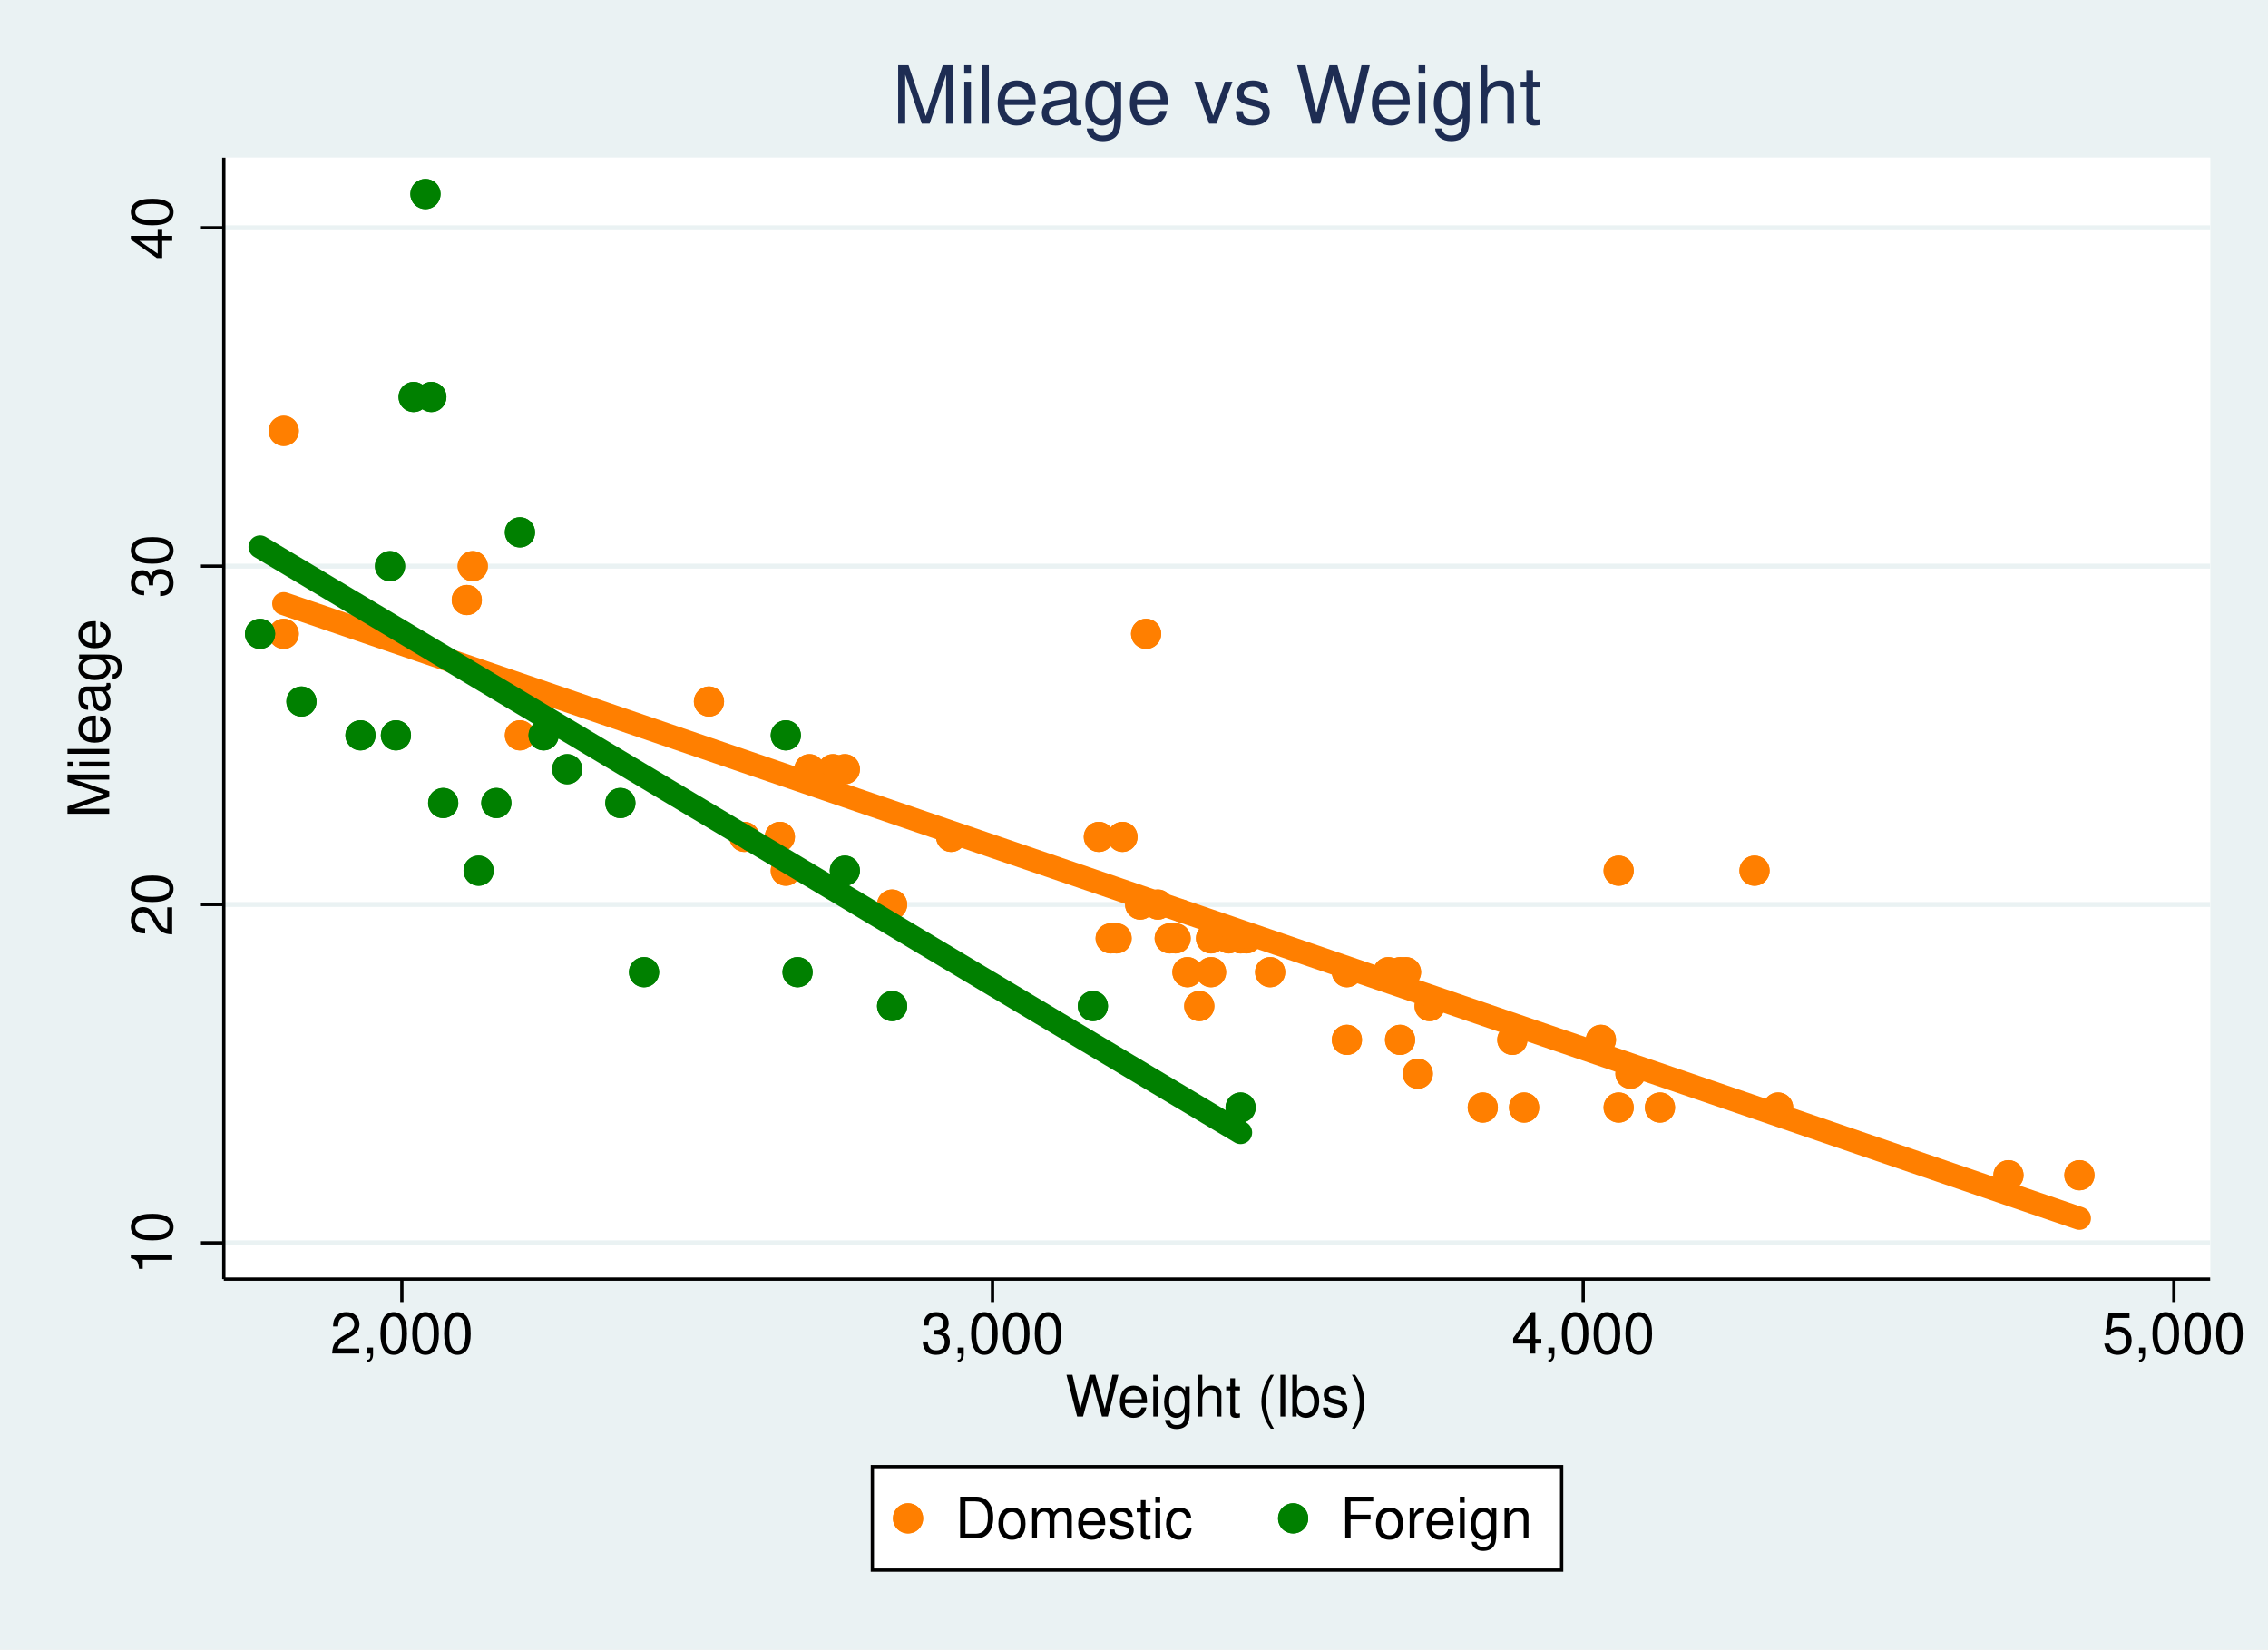
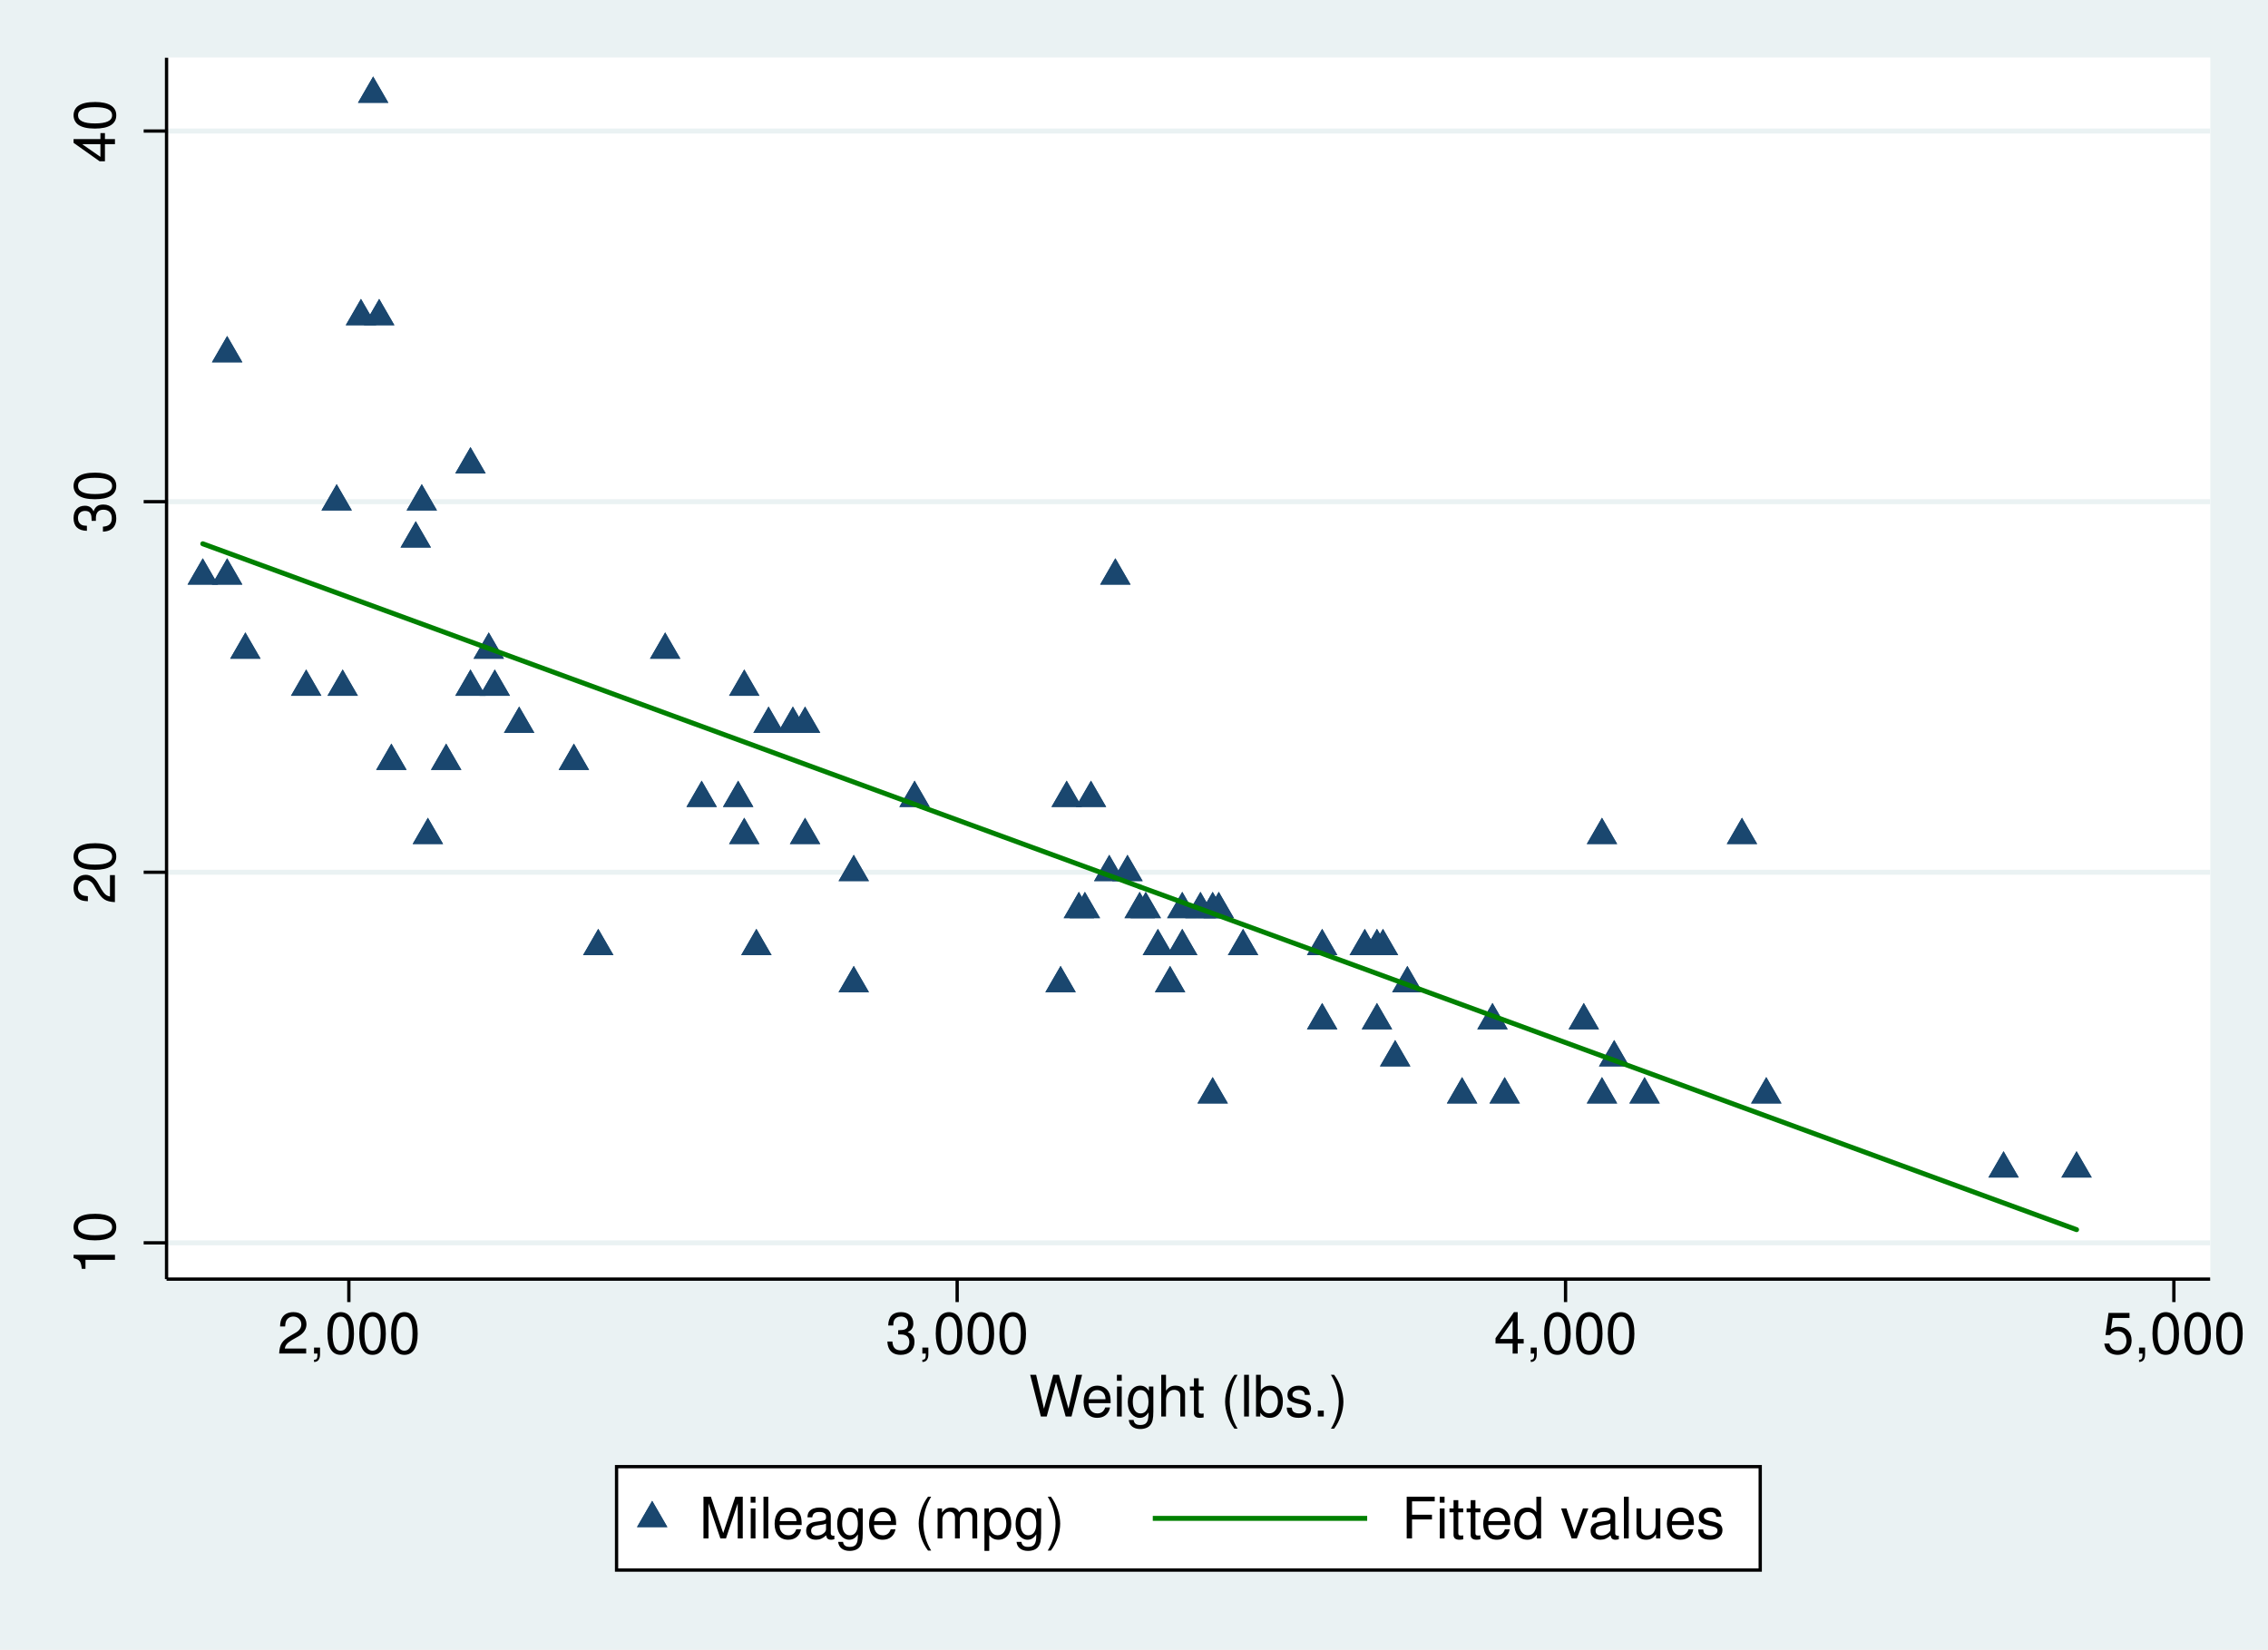
<svg xmlns="http://www.w3.org/2000/svg" version="1.1" width="5.50in" height="4.00in" viewBox="0 0 3960 2880">
  <rect x="0" y="0" width="3960" height="2880" style="fill:#EAF2F3;stroke:none" />
  <rect x="0.00" y="0.00" width="3959.88" height="2880.00" style="fill:#EAF2F3" />
  <rect x="2.88" y="2.88" width="3954.12" height="2874.24" style="fill:none;stroke:#EAF2F3;stroke-width:5.76" />
-   <rect x="390.80" y="275.35" width="3468.22" height="1958.28" style="fill:#FFFFFF" />
-   <rect x="393.68" y="278.23" width="3462.46" height="1952.52" style="fill:none;stroke:#FFFFFF;stroke-width:5.76" />
-   <line x1="390.80" y1="2170.27" x2="3859.02" y2="2170.27" style="stroke:#EAF2F3;stroke-width:8.64" />
-   <line x1="390.80" y1="1579.47" x2="3859.02" y2="1579.47" style="stroke:#EAF2F3;stroke-width:8.64" />
-   <line x1="390.80" y1="988.67" x2="3859.02" y2="988.67" style="stroke:#EAF2F3;stroke-width:8.64" />
-   <line x1="390.80" y1="397.74" x2="3859.02" y2="397.74" style="stroke:#EAF2F3;stroke-width:8.64" />
-   <circle cx="1660.72" cy="1461.41" r="26.35" style="fill:#FF7F00" />
-   <circle cx="1660.72" cy="1461.41" r="22.03" style="fill:none;stroke:#FF7F00;stroke-width:8.64" />
-   <circle cx="2093.97" cy="1756.81" r="26.35" style="fill:#FF7F00" />
-   <circle cx="2093.97" cy="1756.81" r="22.03" style="fill:none;stroke:#FF7F00;stroke-width:8.64" />
-   <circle cx="1361.62" cy="1461.41" r="26.35" style="fill:#FF7F00" />
-   <circle cx="1361.62" cy="1461.41" r="22.03" style="fill:none;stroke:#FF7F00;stroke-width:8.64" />
-   <circle cx="1990.77" cy="1579.59" r="26.35" style="fill:#FF7F00" />
-   <circle cx="1990.77" cy="1579.59" r="22.03" style="fill:none;stroke:#FF7F00;stroke-width:8.64" />
-   <circle cx="2846.87" cy="1874.99" r="26.35" style="fill:#FF7F00" />
-   <circle cx="2846.87" cy="1874.99" r="22.03" style="fill:none;stroke:#FF7F00;stroke-width:8.64" />
-   <circle cx="2424.01" cy="1697.66" r="26.35" style="fill:#FF7F00" />
-   <circle cx="2424.01" cy="1697.66" r="22.03" style="fill:none;stroke:#FF7F00;stroke-width:8.64" />
-   <circle cx="938.77" cy="1225.04" r="26.35" style="fill:#FF7F00" />
-   <circle cx="938.77" cy="1225.04" r="22.03" style="fill:none;stroke:#FF7F00;stroke-width:8.64" />
-   <circle cx="2021.70" cy="1579.59" r="26.35" style="fill:#FF7F00" />
-   <circle cx="2021.70" cy="1579.59" r="22.03" style="fill:none;stroke:#FF7F00;stroke-width:8.64" />
-   <circle cx="2640.58" cy="1815.84" r="26.35" style="fill:#FF7F00" />
-   <circle cx="2640.58" cy="1815.84" r="22.03" style="fill:none;stroke:#FF7F00;stroke-width:8.64" />
-   <circle cx="2145.45" cy="1638.62" r="26.35" style="fill:#FF7F00" />
-   <circle cx="2145.45" cy="1638.62" r="22.03" style="fill:none;stroke:#FF7F00;stroke-width:8.64" />
-   <circle cx="3104.64" cy="1934.03" r="26.35" style="fill:#FF7F00" />
-   <circle cx="3104.64" cy="1934.03" r="22.03" style="fill:none;stroke:#FF7F00;stroke-width:8.64" />
-   <circle cx="2661.12" cy="1934.03" r="26.35" style="fill:#FF7F00" />
-   <circle cx="2661.12" cy="1934.03" r="22.03" style="fill:none;stroke:#FF7F00;stroke-width:8.64" />
-   <circle cx="3063.43" cy="1520.44" r="26.35" style="fill:#FF7F00" />
-   <circle cx="3063.43" cy="1520.44" r="22.03" style="fill:none;stroke:#FF7F00;stroke-width:8.64" />
-   <circle cx="815.02" cy="1047.82" r="26.35" style="fill:#FF7F00" />
-   <circle cx="815.02" cy="1047.82" r="22.03" style="fill:none;stroke:#FF7F00;stroke-width:8.64" />
-   <circle cx="2444.56" cy="1815.84" r="26.35" style="fill:#FF7F00" />
-   <circle cx="2444.56" cy="1815.84" r="22.03" style="fill:none;stroke:#FF7F00;stroke-width:8.64" />
-   <circle cx="1918.62" cy="1461.41" r="26.35" style="fill:#FF7F00" />
-   <circle cx="1918.62" cy="1461.41" r="22.03" style="fill:none;stroke:#FF7F00;stroke-width:8.64" />
-   <circle cx="1959.83" cy="1461.41" r="26.35" style="fill:#FF7F00" />
-   <circle cx="1959.83" cy="1461.41" r="22.03" style="fill:none;stroke:#FF7F00;stroke-width:8.64" />
-   <circle cx="1475.10" cy="1343.22" r="26.35" style="fill:#FF7F00" />
-   <circle cx="1475.10" cy="1343.22" r="22.03" style="fill:none;stroke:#FF7F00;stroke-width:8.64" />
-   <circle cx="2176.39" cy="1638.62" r="26.35" style="fill:#FF7F00" />
-   <circle cx="2176.39" cy="1638.62" r="22.03" style="fill:none;stroke:#FF7F00;stroke-width:8.64" />
-   <circle cx="825.41" cy="988.67" r="26.35" style="fill:#FF7F00" />
-   <circle cx="825.41" cy="988.67" r="22.03" style="fill:none;stroke:#FF7F00;stroke-width:8.64" />
-   <circle cx="2351.74" cy="1697.66" r="26.35" style="fill:#FF7F00" />
-   <circle cx="2351.74" cy="1697.66" r="22.03" style="fill:none;stroke:#FF7F00;stroke-width:8.64" />
-   <circle cx="2351.74" cy="1815.84" r="26.35" style="fill:#FF7F00" />
-   <circle cx="2351.74" cy="1815.84" r="22.03" style="fill:none;stroke:#FF7F00;stroke-width:8.64" />
-   <circle cx="2496.16" cy="1756.81" r="26.35" style="fill:#FF7F00" />
-   <circle cx="2496.16" cy="1756.81" r="22.03" style="fill:none;stroke:#FF7F00;stroke-width:8.64" />
-   <circle cx="495.37" cy="1106.85" r="26.35" style="fill:#FF7F00" />
-   <circle cx="495.37" cy="1106.85" r="22.03" style="fill:none;stroke:#FF7F00;stroke-width:8.64" />
-   <circle cx="1372.02" cy="1520.44" r="26.35" style="fill:#FF7F00" />
-   <circle cx="1372.02" cy="1520.44" r="22.03" style="fill:none;stroke:#FF7F00;stroke-width:8.64" />
-   <circle cx="3630.70" cy="2052.21" r="26.35" style="fill:#FF7F00" />
-   <circle cx="3630.70" cy="2052.21" r="22.03" style="fill:none;stroke:#FF7F00;stroke-width:8.64" />
-   <circle cx="3506.83" cy="2052.21" r="26.35" style="fill:#FF7F00" />
-   <circle cx="3506.83" cy="2052.21" r="22.03" style="fill:none;stroke:#FF7F00;stroke-width:8.64" />
-   <circle cx="2588.97" cy="1934.03" r="26.35" style="fill:#FF7F00" />
-   <circle cx="2588.97" cy="1934.03" r="22.03" style="fill:none;stroke:#FF7F00;stroke-width:8.64" />
-   <circle cx="1299.75" cy="1461.41" r="26.35" style="fill:#FF7F00" />
-   <circle cx="1299.75" cy="1461.41" r="22.03" style="fill:none;stroke:#FF7F00;stroke-width:8.64" />
-   <circle cx="2826.20" cy="1934.03" r="26.35" style="fill:#FF7F00" />
-   <circle cx="2826.20" cy="1934.03" r="22.03" style="fill:none;stroke:#FF7F00;stroke-width:8.64" />
-   <circle cx="2475.49" cy="1874.99" r="26.35" style="fill:#FF7F00" />
-   <circle cx="2475.49" cy="1874.99" r="22.03" style="fill:none;stroke:#FF7F00;stroke-width:8.64" />
-   <circle cx="2114.52" cy="1697.66" r="26.35" style="fill:#FF7F00" />
-   <circle cx="2114.52" cy="1697.66" r="22.03" style="fill:none;stroke:#FF7F00;stroke-width:8.64" />
-   <circle cx="2898.35" cy="1934.03" r="26.35" style="fill:#FF7F00" />
-   <circle cx="2898.35" cy="1934.03" r="22.03" style="fill:none;stroke:#FF7F00;stroke-width:8.64" />
-   <circle cx="1557.64" cy="1579.59" r="26.35" style="fill:#FF7F00" />
-   <circle cx="1557.64" cy="1579.59" r="22.03" style="fill:none;stroke:#FF7F00;stroke-width:8.64" />
-   <circle cx="2826.20" cy="1520.44" r="26.35" style="fill:#FF7F00" />
-   <circle cx="2826.20" cy="1520.44" r="22.03" style="fill:none;stroke:#FF7F00;stroke-width:8.64" />
-   <circle cx="2052.64" cy="1638.62" r="26.35" style="fill:#FF7F00" />
-   <circle cx="2052.64" cy="1638.62" r="22.03" style="fill:none;stroke:#FF7F00;stroke-width:8.64" />
-   <circle cx="2042.37" cy="1638.62" r="26.35" style="fill:#FF7F00" />
-   <circle cx="2042.37" cy="1638.62" r="22.03" style="fill:none;stroke:#FF7F00;stroke-width:8.64" />
-   <circle cx="2444.56" cy="1697.66" r="26.35" style="fill:#FF7F00" />
-   <circle cx="2444.56" cy="1697.66" r="22.03" style="fill:none;stroke:#FF7F00;stroke-width:8.64" />
-   <circle cx="2114.52" cy="1638.62" r="26.35" style="fill:#FF7F00" />
-   <circle cx="2114.52" cy="1638.62" r="22.03" style="fill:none;stroke:#FF7F00;stroke-width:8.64" />
-   <circle cx="1454.43" cy="1343.22" r="26.35" style="fill:#FF7F00" />
-   <circle cx="1454.43" cy="1343.22" r="22.03" style="fill:none;stroke:#FF7F00;stroke-width:8.64" />
-   <circle cx="2795.26" cy="1815.84" r="26.35" style="fill:#FF7F00" />
-   <circle cx="2795.26" cy="1815.84" r="22.03" style="fill:none;stroke:#FF7F00;stroke-width:8.64" />
-   <circle cx="2001.16" cy="1106.85" r="26.35" style="fill:#FF7F00" />
-   <circle cx="2001.16" cy="1106.85" r="22.03" style="fill:none;stroke:#FF7F00;stroke-width:8.64" />
-   <circle cx="495.37" cy="752.42" r="26.35" style="fill:#FF7F00" />
-   <circle cx="495.37" cy="752.42" r="22.03" style="fill:none;stroke:#FF7F00;stroke-width:8.64" />
-   <circle cx="907.83" cy="1284.07" r="26.35" style="fill:#FF7F00" />
-   <circle cx="907.83" cy="1284.07" r="22.03" style="fill:none;stroke:#FF7F00;stroke-width:8.64" />
-   <circle cx="1237.87" cy="1225.04" r="26.35" style="fill:#FF7F00" />
-   <circle cx="1237.87" cy="1225.04" r="22.03" style="fill:none;stroke:#FF7F00;stroke-width:8.64" />
-   <circle cx="2073.31" cy="1697.66" r="26.35" style="fill:#FF7F00" />
-   <circle cx="2073.31" cy="1697.66" r="22.03" style="fill:none;stroke:#FF7F00;stroke-width:8.64" />
-   <circle cx="2454.95" cy="1697.66" r="26.35" style="fill:#FF7F00" />
-   <circle cx="2454.95" cy="1697.66" r="22.03" style="fill:none;stroke:#FF7F00;stroke-width:8.64" />
-   <circle cx="2217.72" cy="1697.66" r="26.35" style="fill:#FF7F00" />
-   <circle cx="2217.72" cy="1697.66" r="22.03" style="fill:none;stroke:#FF7F00;stroke-width:8.64" />
-   <circle cx="1949.56" cy="1638.62" r="26.35" style="fill:#FF7F00" />
-   <circle cx="1949.56" cy="1638.62" r="22.03" style="fill:none;stroke:#FF7F00;stroke-width:8.64" />
-   <circle cx="1939.29" cy="1638.62" r="26.35" style="fill:#FF7F00" />
-   <circle cx="1939.29" cy="1638.62" r="22.03" style="fill:none;stroke:#FF7F00;stroke-width:8.64" />
-   <circle cx="2166.12" cy="1638.62" r="26.35" style="fill:#FF7F00" />
-   <circle cx="2166.12" cy="1638.62" r="22.03" style="fill:none;stroke:#FF7F00;stroke-width:8.64" />
-   <circle cx="1413.22" cy="1343.22" r="26.35" style="fill:#FF7F00" />
-   <circle cx="1413.22" cy="1343.22" r="22.03" style="fill:none;stroke:#FF7F00;stroke-width:8.64" />
-   <circle cx="1557.64" cy="1756.81" r="26.35" style="fill:#008000" />
-   <circle cx="1557.64" cy="1756.81" r="22.03" style="fill:none;stroke:#008000;stroke-width:8.64" />
-   <circle cx="773.81" cy="1402.26" r="26.35" style="fill:#008000" />
-   <circle cx="773.81" cy="1402.26" r="22.03" style="fill:none;stroke:#008000;stroke-width:8.64" />
-   <circle cx="1372.02" cy="1284.07" r="26.35" style="fill:#008000" />
-   <circle cx="1372.02" cy="1284.07" r="22.03" style="fill:none;stroke:#008000;stroke-width:8.64" />
-   <circle cx="1083.18" cy="1402.26" r="26.35" style="fill:#008000" />
-   <circle cx="1083.18" cy="1402.26" r="22.03" style="fill:none;stroke:#008000;stroke-width:8.64" />
-   <circle cx="722.21" cy="693.27" r="26.35" style="fill:#008000" />
-   <circle cx="722.21" cy="693.27" r="22.03" style="fill:none;stroke:#008000;stroke-width:8.64" />
-   <circle cx="990.37" cy="1343.22" r="26.35" style="fill:#008000" />
-   <circle cx="990.37" cy="1343.22" r="22.03" style="fill:none;stroke:#008000;stroke-width:8.64" />
-   <circle cx="1475.10" cy="1520.44" r="26.35" style="fill:#008000" />
-   <circle cx="1475.10" cy="1520.44" r="22.03" style="fill:none;stroke:#008000;stroke-width:8.64" />
-   <circle cx="835.68" cy="1520.44" r="26.35" style="fill:#008000" />
-   <circle cx="835.68" cy="1520.44" r="22.03" style="fill:none;stroke:#008000;stroke-width:8.64" />
-   <circle cx="949.16" cy="1284.07" r="26.35" style="fill:#008000" />
-   <circle cx="949.16" cy="1284.07" r="22.03" style="fill:none;stroke:#008000;stroke-width:8.64" />
-   <circle cx="454.04" cy="1106.85" r="26.35" style="fill:#008000" />
-   <circle cx="454.04" cy="1106.85" r="22.03" style="fill:none;stroke:#008000;stroke-width:8.64" />
-   <circle cx="681.00" cy="988.67" r="26.35" style="fill:#008000" />
-   <circle cx="681.00" cy="988.67" r="22.03" style="fill:none;stroke:#008000;stroke-width:8.64" />
-   <circle cx="2166.12" cy="1934.03" r="26.35" style="fill:#008000" />
-   <circle cx="2166.12" cy="1934.03" r="22.03" style="fill:none;stroke:#008000;stroke-width:8.64" />
-   <circle cx="526.31" cy="1225.04" r="26.35" style="fill:#008000" />
-   <circle cx="526.31" cy="1225.04" r="22.03" style="fill:none;stroke:#008000;stroke-width:8.64" />
-   <circle cx="753.14" cy="693.27" r="26.35" style="fill:#008000" />
-   <circle cx="753.14" cy="693.27" r="22.03" style="fill:none;stroke:#008000;stroke-width:8.64" />
-   <circle cx="1124.52" cy="1697.66" r="26.35" style="fill:#008000" />
-   <circle cx="1124.52" cy="1697.66" r="22.03" style="fill:none;stroke:#008000;stroke-width:8.64" />
-   <circle cx="907.83" cy="929.64" r="26.35" style="fill:#008000" />
-   <circle cx="907.83" cy="929.64" r="22.03" style="fill:none;stroke:#008000;stroke-width:8.64" />
-   <circle cx="1392.56" cy="1697.66" r="26.35" style="fill:#008000" />
-   <circle cx="1392.56" cy="1697.66" r="22.03" style="fill:none;stroke:#008000;stroke-width:8.64" />
-   <circle cx="866.62" cy="1402.26" r="26.35" style="fill:#008000" />
-   <circle cx="866.62" cy="1402.26" r="22.03" style="fill:none;stroke:#008000;stroke-width:8.64" />
-   <circle cx="742.87" cy="338.84" r="26.35" style="fill:#008000" />
-   <circle cx="742.87" cy="338.84" r="22.03" style="fill:none;stroke:#008000;stroke-width:8.64" />
-   <circle cx="629.39" cy="1284.07" r="26.35" style="fill:#008000" />
-   <circle cx="629.39" cy="1284.07" r="22.03" style="fill:none;stroke:#008000;stroke-width:8.64" />
-   <circle cx="691.27" cy="1284.07" r="26.35" style="fill:#008000" />
-   <circle cx="691.27" cy="1284.07" r="22.03" style="fill:none;stroke:#008000;stroke-width:8.64" />
-   <circle cx="1908.22" cy="1756.81" r="26.35" style="fill:#008000" />
-   <circle cx="1908.22" cy="1756.81" r="22.03" style="fill:none;stroke:#008000;stroke-width:8.64" />
-   <line x1="495.37" y1="1054.14" x2="2063.04" y2="1590.73" stroke-linecap="round" style="stroke:#FF7F00;stroke-width:40.32" />
-   <line x1="2063.04" y1="1590.73" x2="3630.70" y2="2127.45" stroke-linecap="round" style="stroke:#FF7F00;stroke-width:40.32" />
-   <line x1="454.04" y1="955.13" x2="1310.14" y2="1466.36" stroke-linecap="round" style="stroke:#008000;stroke-width:40.32" />
-   <line x1="1310.14" y1="1466.36" x2="2166.12" y2="1977.71" stroke-linecap="round" style="stroke:#008000;stroke-width:40.32" />
-   <line x1="390.80" y1="2233.63" x2="390.80" y2="275.35" style="stroke:#000000;stroke-width:5.76" />
-   <line x1="390.80" y1="2170.27" x2="350.83" y2="2170.27" style="stroke:#000000;stroke-width:5.76" />
-   <text x="300.72" y="2170.27" style="font-family:'Helvetica';font-size:99.99px;fill:#000000" transform="rotate(-90 300.72,2170.27)" text-anchor="middle">10</text>
-   <line x1="390.80" y1="1579.47" x2="350.83" y2="1579.47" style="stroke:#000000;stroke-width:5.76" />
-   <text x="300.72" y="1579.47" style="font-family:'Helvetica';font-size:99.99px;fill:#000000" transform="rotate(-90 300.72,1579.47)" text-anchor="middle">20</text>
-   <line x1="390.80" y1="988.67" x2="350.83" y2="988.67" style="stroke:#000000;stroke-width:5.76" />
-   <text x="300.72" y="988.67" style="font-family:'Helvetica';font-size:99.99px;fill:#000000" transform="rotate(-90 300.72,988.67)" text-anchor="middle">30</text>
-   <line x1="390.80" y1="397.74" x2="350.83" y2="397.74" style="stroke:#000000;stroke-width:5.76" />
-   <text x="300.72" y="397.74" style="font-family:'Helvetica';font-size:99.99px;fill:#000000" transform="rotate(-90 300.72,397.74)" text-anchor="middle">40</text>
-   <text x="190.71" y="1254.49" style="font-family:'Helvetica';font-size:99.99px;fill:#000000" transform="rotate(-90 190.71,1254.49)" text-anchor="middle">Mileage</text>
-   <line x1="390.80" y1="2233.63" x2="3859.02" y2="2233.63" style="stroke:#000000;stroke-width:5.76" />
-   <line x1="701.66" y1="2233.63" x2="701.66" y2="2273.73" style="stroke:#000000;stroke-width:5.76" />
-   <text x="701.66" y="2363.59" style="font-family:'Helvetica';font-size:99.99px;fill:#000000" text-anchor="middle">2,000</text>
-   <line x1="1732.99" y1="2233.63" x2="1732.99" y2="2273.73" style="stroke:#000000;stroke-width:5.76" />
-   <text x="1732.99" y="2363.59" style="font-family:'Helvetica';font-size:99.99px;fill:#000000" text-anchor="middle">3,000</text>
-   <line x1="2764.33" y1="2233.63" x2="2764.33" y2="2273.73" style="stroke:#000000;stroke-width:5.76" />
-   <text x="2764.33" y="2363.59" style="font-family:'Helvetica';font-size:99.99px;fill:#000000" text-anchor="middle">4,000</text>
+   <rect x="290.81" y="100.86" width="3568.21" height="2132.77" style="fill:#FFFFFF" />
+   <rect x="293.69" y="103.74" width="3562.45" height="2127.01" style="fill:none;stroke:#FFFFFF;stroke-width:5.76" />
+   <line x1="290.81" y1="2170.27" x2="3859.02" y2="2170.27" style="stroke:#EAF2F3;stroke-width:8.64" />
+   <line x1="290.81" y1="1523.16" x2="3859.02" y2="1523.16" style="stroke:#EAF2F3;stroke-width:8.64" />
+   <line x1="290.81" y1="876.05" x2="3859.02" y2="876.05" style="stroke:#EAF2F3;stroke-width:8.64" />
+   <line x1="290.81" y1="228.82" x2="3859.02" y2="228.82" style="stroke:#EAF2F3;stroke-width:8.64" />
+   <polygon points="1596.87,1363.17 1570.31,1409.17 1623.43,1409.17" style="fill:#1A476F" />
+   <polygon points="1596.87,1371.81 1577.79,1404.85 1615.95,1404.85" style="fill:none;stroke:#1A476F;stroke-width:8.64" />
+   <polygon points="2042.99,1686.67 2016.43,1732.67 2069.55,1732.67" style="fill:#1A476F" />
+   <polygon points="2042.99,1695.30 2023.91,1728.35 2062.07,1728.35" style="fill:none;stroke:#1A476F;stroke-width:8.64" />
+   <polygon points="1288.86,1363.17 1262.30,1409.17 1315.41,1409.17" style="fill:#1A476F" />
+   <polygon points="1288.86,1371.81 1269.78,1404.85 1307.93,1404.85" style="fill:none;stroke:#1A476F;stroke-width:8.64" />
+   <polygon points="1936.81,1492.62 1910.25,1538.62 1963.37,1538.62" style="fill:#1A476F" />
+   <polygon points="1936.81,1501.26 1917.73,1534.30 1955.89,1534.30" style="fill:none;stroke:#1A476F;stroke-width:8.64" />
+   <polygon points="2818.41,1816.11 2791.85,1862.11 2844.96,1862.11" style="fill:#1A476F" />
+   <polygon points="2818.41,1824.75 2799.33,1857.79 2837.48,1857.79" style="fill:none;stroke:#1A476F;stroke-width:8.64" />
+   <polygon points="2382.93,1621.94 2356.37,1667.94 2409.49,1667.94" style="fill:#1A476F" />
+   <polygon points="2382.93,1630.58 2363.85,1663.62 2402.01,1663.62" style="fill:none;stroke:#1A476F;stroke-width:8.64" />
+   <polygon points="853.38,1104.28 826.82,1150.28 879.94,1150.28" style="fill:#1A476F" />
+   <polygon points="853.38,1112.92 834.30,1145.96 872.46,1145.96" style="fill:none;stroke:#1A476F;stroke-width:8.64" />
+   <polygon points="1968.62,1492.62 1942.06,1538.62 1995.17,1538.62" style="fill:#1A476F" />
+   <polygon points="1968.62,1501.26 1949.54,1534.30 1987.69,1534.30" style="fill:none;stroke:#1A476F;stroke-width:8.64" />
+   <polygon points="2605.93,1751.39 2579.37,1797.39 2632.49,1797.39" style="fill:#1A476F" />
+   <polygon points="2605.93,1760.03 2586.85,1793.07 2625.00,1793.07" style="fill:none;stroke:#1A476F;stroke-width:8.64" />
+   <polygon points="2096.08,1557.34 2069.52,1603.34 2122.64,1603.34" style="fill:#1A476F" />
+   <polygon points="2096.08,1565.98 2077.00,1599.02 2115.15,1599.02" style="fill:none;stroke:#1A476F;stroke-width:8.64" />
+   <polygon points="3083.97,1880.84 3057.42,1926.84 3110.53,1926.84" style="fill:#1A476F" />
+   <polygon points="3083.97,1889.47 3064.90,1922.52 3103.05,1922.52" style="fill:none;stroke:#1A476F;stroke-width:8.64" />
+   <polygon points="2627.21,1880.84 2600.65,1926.84 2653.77,1926.84" style="fill:#1A476F" />
+   <polygon points="2627.21,1889.47 2608.14,1922.52 2646.29,1922.52" style="fill:none;stroke:#1A476F;stroke-width:8.64" />
+   <polygon points="3041.53,1427.90 3014.97,1473.90 3068.09,1473.90" style="fill:#1A476F" />
+   <polygon points="3041.53,1436.54 3022.45,1469.58 3060.60,1469.58" style="fill:none;stroke:#1A476F;stroke-width:8.64" />
+   <polygon points="725.92,910.11 699.36,956.11 752.48,956.11" style="fill:#1A476F" />
+   <polygon points="725.92,918.75 706.84,951.79 744.99,951.79" style="fill:none;stroke:#1A476F;stroke-width:8.64" />
+   <polygon points="2404.22,1751.39 2377.66,1797.39 2430.77,1797.39" style="fill:#1A476F" />
+   <polygon points="2404.22,1760.03 2385.14,1793.07 2423.29,1793.07" style="fill:none;stroke:#1A476F;stroke-width:8.64" />
+   <polygon points="1862.44,1363.17 1835.88,1409.17 1889.00,1409.17" style="fill:#1A476F" />
+   <polygon points="1862.44,1371.81 1843.36,1404.85 1881.51,1404.85" style="fill:none;stroke:#1A476F;stroke-width:8.64" />
+   <polygon points="1904.88,1363.17 1878.33,1409.17 1931.44,1409.17" style="fill:#1A476F" />
+   <polygon points="1904.88,1371.81 1885.81,1404.85 1923.96,1404.85" style="fill:none;stroke:#1A476F;stroke-width:8.64" />
+   <polygon points="1405.68,1233.73 1379.12,1279.73 1432.23,1279.73" style="fill:#1A476F" />
+   <polygon points="1405.68,1242.37 1386.60,1275.41 1424.75,1275.41" style="fill:none;stroke:#1A476F;stroke-width:8.64" />
+   <polygon points="2128.01,1557.34 2101.45,1603.34 2154.56,1603.34" style="fill:#1A476F" />
+   <polygon points="2128.01,1565.98 2108.93,1599.02 2147.08,1599.02" style="fill:none;stroke:#1A476F;stroke-width:8.64" />
+   <polygon points="736.44,845.39 709.88,891.39 762.99,891.39" style="fill:#1A476F" />
+   <polygon points="736.44,854.03 717.36,887.07 755.51,887.07" style="fill:none;stroke:#1A476F;stroke-width:8.64" />
+   <polygon points="2308.56,1621.94 2282.00,1667.94 2335.11,1667.94" style="fill:#1A476F" />
+   <polygon points="2308.56,1630.58 2289.48,1663.62 2327.63,1663.62" style="fill:none;stroke:#1A476F;stroke-width:8.64" />
+   <polygon points="2308.56,1751.39 2282.00,1797.39 2335.11,1797.39" style="fill:#1A476F" />
+   <polygon points="2308.56,1760.03 2289.48,1793.07 2327.63,1793.07" style="fill:none;stroke:#1A476F;stroke-width:8.64" />
+   <polygon points="2457.30,1686.67 2430.75,1732.67 2483.86,1732.67" style="fill:#1A476F" />
+   <polygon points="2457.30,1695.30 2438.23,1728.35 2476.38,1728.35" style="fill:none;stroke:#1A476F;stroke-width:8.64" />
+   <polygon points="396.62,974.83 370.06,1020.83 423.18,1020.83" style="fill:#1A476F" />
+   <polygon points="396.62,983.47 377.54,1016.51 415.70,1016.51" style="fill:none;stroke:#1A476F;stroke-width:8.64" />
+   <polygon points="1299.50,1427.90 1272.94,1473.90 1326.06,1473.90" style="fill:#1A476F" />
+   <polygon points="1299.50,1436.54 1280.42,1469.58 1318.58,1469.58" style="fill:none;stroke:#1A476F;stroke-width:8.64" />
+   <polygon points="3625.75,2010.28 3599.19,2056.28 3652.31,2056.28" style="fill:#1A476F" />
+   <polygon points="3625.75,2018.92 3606.67,2051.96 3644.83,2051.96" style="fill:none;stroke:#1A476F;stroke-width:8.64" />
+   <polygon points="3498.29,2010.28 3471.73,2056.28 3524.85,2056.28" style="fill:#1A476F" />
+   <polygon points="3498.29,2018.92 3479.21,2051.96 3517.37,2051.96" style="fill:none;stroke:#1A476F;stroke-width:8.64" />
+   <polygon points="2552.84,1880.84 2526.28,1926.84 2579.40,1926.84" style="fill:#1A476F" />
+   <polygon points="2552.84,1889.47 2533.76,1922.52 2571.92,1922.52" style="fill:none;stroke:#1A476F;stroke-width:8.64" />
+   <polygon points="1225.12,1363.17 1198.57,1409.17 1251.68,1409.17" style="fill:#1A476F" />
+   <polygon points="1225.12,1371.81 1206.05,1404.85 1244.20,1404.85" style="fill:none;stroke:#1A476F;stroke-width:8.64" />
+   <polygon points="2797.12,1880.84 2770.56,1926.84 2823.68,1926.84" style="fill:#1A476F" />
+   <polygon points="2797.12,1889.47 2778.04,1922.52 2816.20,1922.52" style="fill:none;stroke:#1A476F;stroke-width:8.64" />
+   <polygon points="2436.02,1816.11 2409.46,1862.11 2462.58,1862.11" style="fill:#1A476F" />
+   <polygon points="2436.02,1824.75 2416.94,1857.79 2455.10,1857.79" style="fill:none;stroke:#1A476F;stroke-width:8.64" />
+   <polygon points="2064.27,1621.94 2037.72,1667.94 2090.83,1667.94" style="fill:#1A476F" />
+   <polygon points="2064.27,1630.58 2045.20,1663.62 2083.35,1663.62" style="fill:none;stroke:#1A476F;stroke-width:8.64" />
+   <polygon points="2871.49,1880.84 2844.94,1926.84 2898.05,1926.84" style="fill:#1A476F" />
+   <polygon points="2871.49,1889.47 2852.42,1922.52 2890.57,1922.52" style="fill:none;stroke:#1A476F;stroke-width:8.64" />
+   <polygon points="1490.69,1492.62 1464.13,1538.62 1517.25,1538.62" style="fill:#1A476F" />
+   <polygon points="1490.69,1501.26 1471.62,1534.30 1509.77,1534.30" style="fill:none;stroke:#1A476F;stroke-width:8.64" />
+   <polygon points="2797.12,1427.90 2770.56,1473.90 2823.68,1473.90" style="fill:#1A476F" />
+   <polygon points="2797.12,1436.54 2778.04,1469.58 2816.20,1469.58" style="fill:none;stroke:#1A476F;stroke-width:8.64" />
+   <polygon points="2000.54,1557.34 1973.98,1603.34 2027.10,1603.34" style="fill:#1A476F" />
+   <polygon points="2000.54,1565.98 1981.47,1599.02 2019.62,1599.02" style="fill:none;stroke:#1A476F;stroke-width:8.64" />
+   <polygon points="1989.90,1557.34 1963.34,1603.34 2016.46,1603.34" style="fill:#1A476F" />
+   <polygon points="1989.90,1565.98 1970.82,1599.02 2008.98,1599.02" style="fill:none;stroke:#1A476F;stroke-width:8.64" />
+   <polygon points="2404.22,1621.94 2377.66,1667.94 2430.77,1667.94" style="fill:#1A476F" />
+   <polygon points="2404.22,1630.58 2385.14,1663.62 2423.29,1663.62" style="fill:none;stroke:#1A476F;stroke-width:8.64" />
+   <polygon points="2064.27,1557.34 2037.72,1603.34 2090.83,1603.34" style="fill:#1A476F" />
+   <polygon points="2064.27,1565.98 2045.20,1599.02 2083.35,1599.02" style="fill:none;stroke:#1A476F;stroke-width:8.64" />
+   <polygon points="1384.39,1233.73 1357.83,1279.73 1410.95,1279.73" style="fill:#1A476F" />
+   <polygon points="1384.39,1242.37 1365.31,1275.41 1403.47,1275.41" style="fill:none;stroke:#1A476F;stroke-width:8.64" />
+   <polygon points="2765.32,1751.39 2738.76,1797.39 2791.88,1797.39" style="fill:#1A476F" />
+   <polygon points="2765.32,1760.03 2746.24,1793.07 2784.39,1793.07" style="fill:none;stroke:#1A476F;stroke-width:8.64" />
+   <polygon points="1947.45,974.83 1920.90,1020.83 1974.01,1020.83" style="fill:#1A476F" />
+   <polygon points="1947.45,983.47 1928.38,1016.51 1966.53,1016.51" style="fill:none;stroke:#1A476F;stroke-width:8.64" />
+   <polygon points="396.62,586.62 370.06,632.62 423.18,632.62" style="fill:#1A476F" />
+   <polygon points="396.62,595.26 377.54,628.30 415.70,628.30" style="fill:none;stroke:#1A476F;stroke-width:8.64" />
+   <polygon points="821.45,1169.00 794.89,1215.00 848.01,1215.00" style="fill:#1A476F" />
+   <polygon points="821.45,1177.64 802.38,1210.68 840.53,1210.68" style="fill:none;stroke:#1A476F;stroke-width:8.64" />
+   <polygon points="1161.39,1104.28 1134.84,1150.28 1187.95,1150.28" style="fill:#1A476F" />
+   <polygon points="1161.39,1112.92 1142.32,1145.96 1180.47,1145.96" style="fill:none;stroke:#1A476F;stroke-width:8.64" />
+   <polygon points="2021.70,1621.94 1995.15,1667.94 2048.26,1667.94" style="fill:#1A476F" />
+   <polygon points="2021.70,1630.58 2002.63,1663.62 2040.78,1663.62" style="fill:none;stroke:#1A476F;stroke-width:8.64" />
+   <polygon points="2414.73,1621.94 2388.18,1667.94 2441.29,1667.94" style="fill:#1A476F" />
+   <polygon points="2414.73,1630.58 2395.66,1663.62 2433.81,1663.62" style="fill:none;stroke:#1A476F;stroke-width:8.64" />
+   <polygon points="2170.45,1621.94 2143.89,1667.94 2197.01,1667.94" style="fill:#1A476F" />
+   <polygon points="2170.45,1630.58 2151.37,1663.62 2189.53,1663.62" style="fill:none;stroke:#1A476F;stroke-width:8.64" />
+   <polygon points="1894.24,1557.34 1867.68,1603.34 1920.80,1603.34" style="fill:#1A476F" />
+   <polygon points="1894.24,1565.98 1875.16,1599.02 1913.32,1599.02" style="fill:none;stroke:#1A476F;stroke-width:8.64" />
+   <polygon points="1883.72,1557.34 1857.16,1603.34 1910.28,1603.34" style="fill:#1A476F" />
+   <polygon points="1883.72,1565.98 1864.65,1599.02 1902.80,1599.02" style="fill:none;stroke:#1A476F;stroke-width:8.64" />
+   <polygon points="2117.36,1557.34 2090.80,1603.34 2143.92,1603.34" style="fill:#1A476F" />
+   <polygon points="2117.36,1565.98 2098.29,1599.02 2136.44,1599.02" style="fill:none;stroke:#1A476F;stroke-width:8.64" />
+   <polygon points="1341.94,1233.73 1315.39,1279.73 1368.50,1279.73" style="fill:#1A476F" />
+   <polygon points="1341.94,1242.37 1322.87,1275.41 1361.02,1275.41" style="fill:none;stroke:#1A476F;stroke-width:8.64" />
+   <polygon points="1490.69,1686.67 1464.13,1732.67 1517.25,1732.67" style="fill:#1A476F" />
+   <polygon points="1490.69,1695.30 1471.62,1728.35 1509.77,1728.35" style="fill:none;stroke:#1A476F;stroke-width:8.64" />
+   <polygon points="683.35,1298.45 656.79,1344.45 709.91,1344.45" style="fill:#1A476F" />
+   <polygon points="683.35,1307.09 664.27,1340.13 702.42,1340.13" style="fill:none;stroke:#1A476F;stroke-width:8.64" />
+   <polygon points="1299.50,1169.00 1272.94,1215.00 1326.06,1215.00" style="fill:#1A476F" />
+   <polygon points="1299.50,1177.64 1280.42,1210.68 1318.58,1210.68" style="fill:none;stroke:#1A476F;stroke-width:8.64" />
+   <polygon points="1002.00,1298.45 975.45,1344.45 1028.56,1344.45" style="fill:#1A476F" />
+   <polygon points="1002.00,1307.09 982.93,1340.13 1021.08,1340.13" style="fill:none;stroke:#1A476F;stroke-width:8.64" />
+   <polygon points="630.26,521.89 603.70,567.89 656.82,567.89" style="fill:#1A476F" />
+   <polygon points="630.26,530.53 611.18,563.57 649.34,563.57" style="fill:none;stroke:#1A476F;stroke-width:8.64" />
+   <polygon points="906.47,1233.73 879.91,1279.73 933.03,1279.73" style="fill:#1A476F" />
+   <polygon points="906.47,1242.37 887.39,1275.41 925.55,1275.41" style="fill:none;stroke:#1A476F;stroke-width:8.64" />
+   <polygon points="1405.68,1427.90 1379.12,1473.90 1432.23,1473.90" style="fill:#1A476F" />
+   <polygon points="1405.68,1436.54 1386.60,1469.58 1424.75,1469.58" style="fill:none;stroke:#1A476F;stroke-width:8.64" />
+   <polygon points="747.08,1427.90 720.52,1473.90 773.64,1473.90" style="fill:#1A476F" />
+   <polygon points="747.08,1436.54 728.00,1469.58 766.16,1469.58" style="fill:none;stroke:#1A476F;stroke-width:8.64" />
+   <polygon points="863.90,1169.00 837.34,1215.00 890.46,1215.00" style="fill:#1A476F" />
+   <polygon points="863.90,1177.64 844.82,1210.68 882.98,1210.68" style="fill:none;stroke:#1A476F;stroke-width:8.64" />
+   <polygon points="354.05,974.83 327.49,1020.83 380.61,1020.83" style="fill:#1A476F" />
+   <polygon points="354.05,983.47 334.97,1016.51 373.13,1016.51" style="fill:none;stroke:#1A476F;stroke-width:8.64" />
+   <polygon points="587.81,845.39 561.25,891.39 614.37,891.39" style="fill:#1A476F" />
+   <polygon points="587.81,854.03 568.74,887.07 606.89,887.07" style="fill:none;stroke:#1A476F;stroke-width:8.64" />
+   <polygon points="2117.36,1880.84 2090.80,1926.84 2143.92,1926.84" style="fill:#1A476F" />
+   <polygon points="2117.36,1889.47 2098.29,1922.52 2136.44,1922.52" style="fill:none;stroke:#1A476F;stroke-width:8.64" />
+   <polygon points="428.42,1104.28 401.86,1150.28 454.98,1150.28" style="fill:#1A476F" />
+   <polygon points="428.42,1112.92 409.35,1145.96 447.50,1145.96" style="fill:none;stroke:#1A476F;stroke-width:8.64" />
+   <polygon points="662.06,521.89 635.50,567.89 688.62,567.89" style="fill:#1A476F" />
+   <polygon points="662.06,530.53 642.99,563.57 681.14,563.57" style="fill:none;stroke:#1A476F;stroke-width:8.64" />
+   <polygon points="1044.57,1621.94 1018.02,1667.94 1071.13,1667.94" style="fill:#1A476F" />
+   <polygon points="1044.57,1630.58 1025.50,1663.62 1063.65,1663.62" style="fill:none;stroke:#1A476F;stroke-width:8.64" />
+   <polygon points="821.45,780.66 794.89,826.66 848.01,826.66" style="fill:#1A476F" />
+   <polygon points="821.45,789.30 802.38,822.34 840.53,822.34" style="fill:none;stroke:#1A476F;stroke-width:8.64" />
+   <polygon points="1320.66,1621.94 1294.10,1667.94 1347.22,1667.94" style="fill:#1A476F" />
+   <polygon points="1320.66,1630.58 1301.58,1663.62 1339.74,1663.62" style="fill:none;stroke:#1A476F;stroke-width:8.64" />
+   <polygon points="779.01,1298.45 752.45,1344.45 805.56,1344.45" style="fill:#1A476F" />
+   <polygon points="779.01,1307.09 759.93,1340.13 798.08,1340.13" style="fill:none;stroke:#1A476F;stroke-width:8.64" />
+   <polygon points="651.54,133.55 624.99,179.55 678.10,179.55" style="fill:#1A476F" />
+   <polygon points="651.54,142.19 632.47,175.24 670.62,175.24" style="fill:none;stroke:#1A476F;stroke-width:8.64" />
+   <polygon points="534.60,1169.00 508.04,1215.00 561.16,1215.00" style="fill:#1A476F" />
+   <polygon points="534.60,1177.64 515.52,1210.68 553.68,1210.68" style="fill:none;stroke:#1A476F;stroke-width:8.64" />
+   <polygon points="598.33,1169.00 571.77,1215.00 624.89,1215.00" style="fill:#1A476F" />
+   <polygon points="598.33,1177.64 579.25,1210.68 617.41,1210.68" style="fill:none;stroke:#1A476F;stroke-width:8.64" />
+   <polygon points="1851.80,1686.67 1825.24,1732.67 1878.35,1732.67" style="fill:#1A476F" />
+   <polygon points="1851.80,1695.30 1832.72,1728.35 1870.87,1728.35" style="fill:none;stroke:#1A476F;stroke-width:8.64" />
+   <line x1="354.05" y1="949.56" x2="1989.90" y2="1548.41" stroke-linecap="round" style="stroke:#008000;stroke-width:8.64" />
+   <line x1="1989.90" y1="1548.41" x2="3625.75" y2="2147.25" stroke-linecap="round" style="stroke:#008000;stroke-width:8.64" />
+   <line x1="290.81" y1="2233.63" x2="290.81" y2="100.86" style="stroke:#000000;stroke-width:5.76" />
+   <line x1="290.81" y1="2170.27" x2="250.84" y2="2170.27" style="stroke:#000000;stroke-width:5.76" />
+   <text x="200.73" y="2170.27" style="font-family:'Helvetica';font-size:99.99px;fill:#000000" transform="rotate(-90 200.73,2170.27)" text-anchor="middle">10</text>
+   <line x1="290.81" y1="1523.16" x2="250.84" y2="1523.16" style="stroke:#000000;stroke-width:5.76" />
+   <text x="200.73" y="1523.16" style="font-family:'Helvetica';font-size:99.99px;fill:#000000" transform="rotate(-90 200.73,1523.16)" text-anchor="middle">20</text>
+   <line x1="290.81" y1="876.05" x2="250.84" y2="876.05" style="stroke:#000000;stroke-width:5.76" />
+   <text x="200.73" y="876.05" style="font-family:'Helvetica';font-size:99.99px;fill:#000000" transform="rotate(-90 200.73,876.05)" text-anchor="middle">30</text>
+   <line x1="290.81" y1="228.82" x2="250.84" y2="228.82" style="stroke:#000000;stroke-width:5.76" />
+   <text x="200.73" y="228.82" style="font-family:'Helvetica';font-size:99.99px;fill:#000000" transform="rotate(-90 200.73,228.82)" text-anchor="middle">40</text>
+   <line x1="290.81" y1="2233.63" x2="3859.02" y2="2233.63" style="stroke:#000000;stroke-width:5.76" />
+   <line x1="609.10" y1="2233.63" x2="609.10" y2="2273.73" style="stroke:#000000;stroke-width:5.76" />
+   <text x="609.10" y="2363.59" style="font-family:'Helvetica';font-size:99.99px;fill:#000000" text-anchor="middle">2,000</text>
+   <line x1="1671.24" y1="2233.63" x2="1671.24" y2="2273.73" style="stroke:#000000;stroke-width:5.76" />
+   <text x="1671.24" y="2363.59" style="font-family:'Helvetica';font-size:99.99px;fill:#000000" text-anchor="middle">3,000</text>
+   <line x1="2733.51" y1="2233.63" x2="2733.51" y2="2273.73" style="stroke:#000000;stroke-width:5.76" />
+   <text x="2733.51" y="2363.59" style="font-family:'Helvetica';font-size:99.99px;fill:#000000" text-anchor="middle">4,000</text>
  <line x1="3795.66" y1="2233.63" x2="3795.66" y2="2273.73" style="stroke:#000000;stroke-width:5.76" />
  <text x="3795.66" y="2363.59" style="font-family:'Helvetica';font-size:99.99px;fill:#000000" text-anchor="middle">5,000</text>
-   <text x="2124.91" y="2473.60" style="font-family:'Helvetica';font-size:99.99px;fill:#000000" text-anchor="middle">Weight (lbs)</text>
-   <rect x="1520.27" y="2558.24" width="1209.29" height="186.37" style="fill:#FFFFFF" />
-   <rect x="1523.15" y="2561.12" width="1203.53" height="180.61" style="fill:none;stroke:#000000;stroke-width:5.76" />
-   <circle cx="1585.48" cy="2651.43" r="26.35" style="fill:#FF7F00" />
-   <circle cx="1585.48" cy="2651.43" r="22.03" style="fill:none;stroke:#FF7F00;stroke-width:8.64" />
-   <circle cx="2257.82" cy="2651.43" r="26.35" style="fill:#008000" />
-   <circle cx="2257.82" cy="2651.43" r="22.03" style="fill:none;stroke:#008000;stroke-width:8.64" />
-   <text x="1667.53" y="2686.46" style="font-family:'Helvetica';font-size:99.99px;fill:#000000">Domestic</text>
-   <text x="2339.86" y="2686.46" style="font-family:'Helvetica';font-size:99.99px;fill:#000000">Foreign</text>
-   <text x="2124.91" y="215.98" style="font-family:'Helvetica';font-size:139.96px;fill:#1E2D53" text-anchor="middle">Mileage vs Weight</text>
+   <text x="2074.92" y="2473.60" style="font-family:'Helvetica';font-size:99.99px;fill:#000000" text-anchor="middle">Weight (lbs.)</text>
+   <rect x="1073.65" y="2558.24" width="2002.65" height="186.37" style="fill:#FFFFFF" />
+   <rect x="1076.53" y="2561.12" width="1996.89" height="180.61" style="fill:none;stroke:#000000;stroke-width:5.76" />
+   <polygon points="1138.75,2620.76 1112.19,2666.76 1165.31,2666.76" style="fill:#1A476F" />
+   <polygon points="1138.75,2629.40 1119.67,2662.44 1157.82,2662.44" style="fill:none;stroke:#1A476F;stroke-width:8.64" />
+   <line x1="2012.79" y1="2651.43" x2="2387.14" y2="2651.43" style="stroke:#008000;stroke-width:8.64" />
+   <text x="1220.79" y="2686.46" style="font-family:'Helvetica';font-size:99.99px;fill:#000000">Mileage (mpg)</text>
+   <text x="2447.16" y="2686.46" style="font-family:'Helvetica';font-size:99.99px;fill:#000000">Fitted values</text>
</svg>
